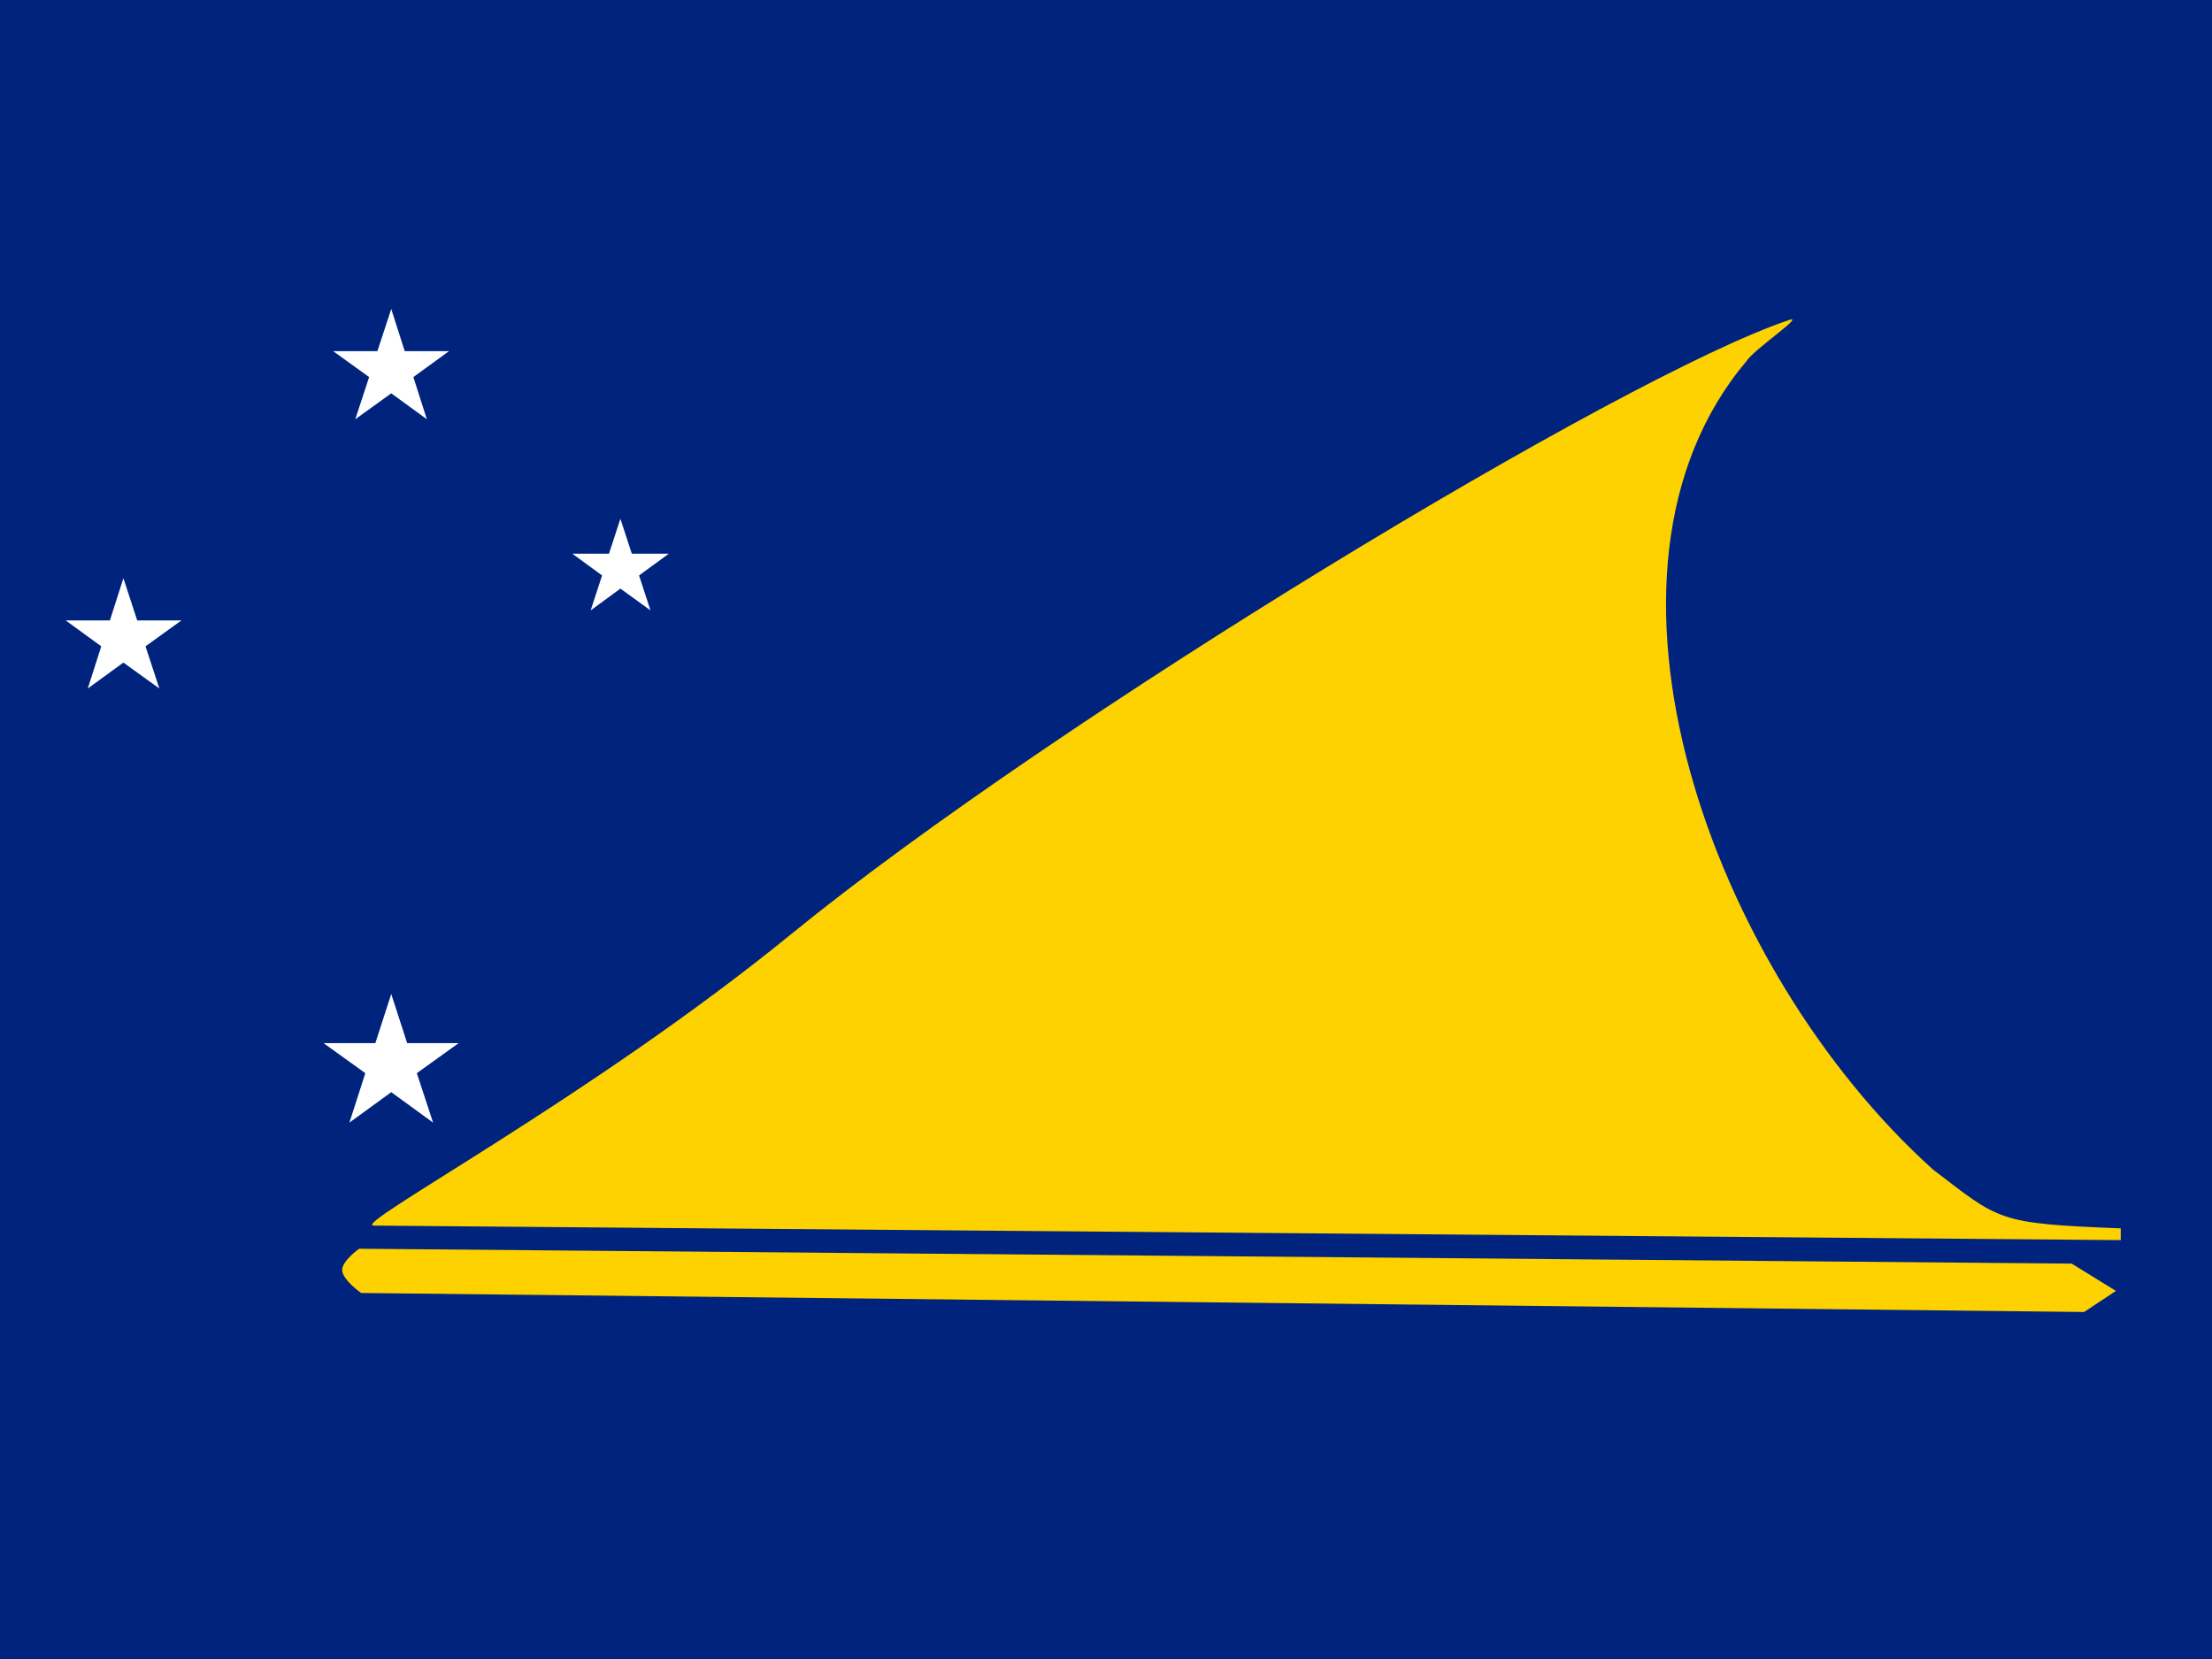
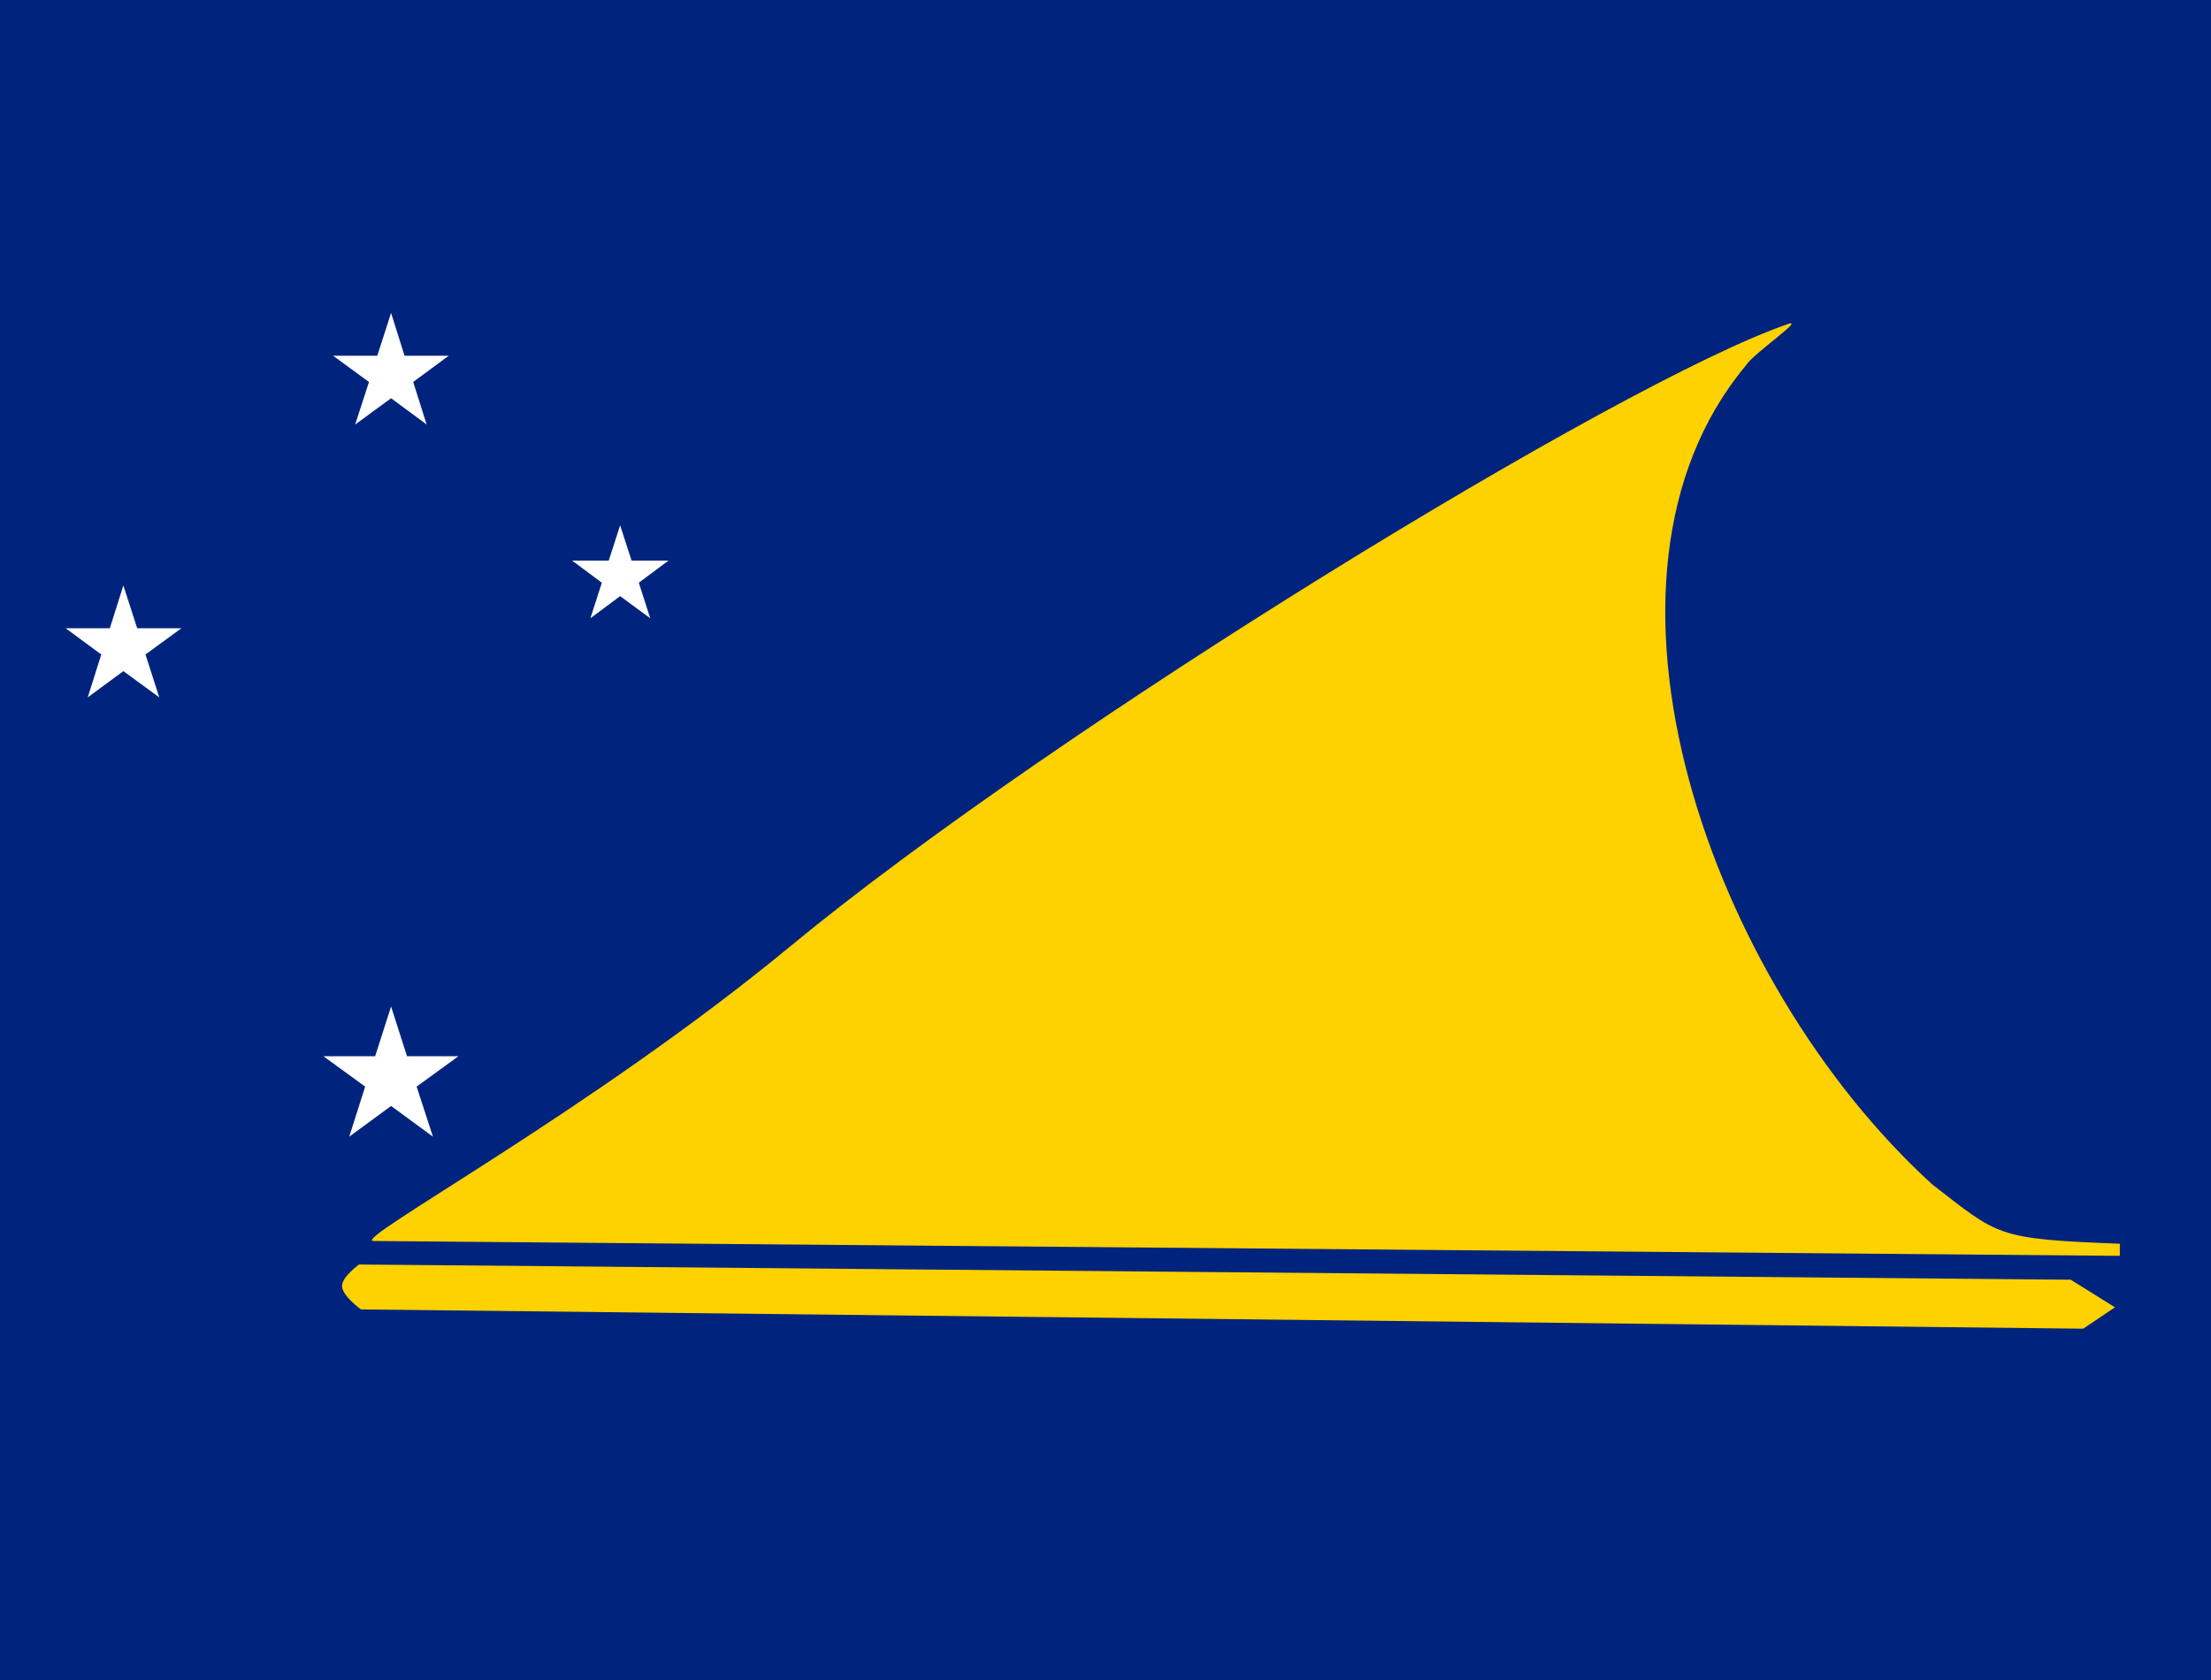
- <svg xmlns="http://www.w3.org/2000/svg" id="flag-icons-tk" viewBox="0 0 640 480">
-   <path fill="#00247d" d="M0 0h640v480H0z" />
-   <path fill="#fed100" d="M108.1 354.6c-6.7-.1 62.8-37 120.9-84.4 76.2-62.1 240.3-161.4 288.6-177.6 5-1.7-10.3 8.6-12.3 11.9-51.5 61-10.4 176 54 233.9 19.4 14.8 18.4 15.6 54.3 17v3.4zm-4.2 6.7s-4.9 3.5-4.9 6.1c0 2.9 5.5 6.7 5.5 6.7l498.5 5.5 9.2-6.1-12.8-7.9z" />
-   <path fill="#fff" d="m106.8 109.1-4 12.2 10.4-7.5 10.3 7.5-3.9-12.2 10.3-7.5h-12.8l-3.9-12.2-4 12.2H96.4zm78.1 57.4 8.6-6.3h-10.7l-3.3-10.1-3.3 10.1h-10.6l8.6 6.3-3.3 10.1 8.6-6.3 8.7 6.3zm-145.2 13-4-12.2-3.9 12.2H19l10.3 7.5-3.9 12.2 10.3-7.5 10.4 7.5-4-12.2 10.4-7.5zm78.1 122.3-4.6-14.2-4.6 14.2h-15l12.1 8.7-4.6 14.3 12.1-8.8 12.1 8.8-4.7-14.3 12.1-8.7z" />
+ <svg xmlns="http://www.w3.org/2000/svg" width="25px" height="px" viewBox="0 0 25 19" version="1.1">
+   <g id="surface1">
+     <rect x="0" y="0" width="25" height="19" style="fill:rgb(0%,14.118%,49.02%);fill-opacity:1;stroke:none;" />
+     <path style=" stroke:none;fill-rule:nonzero;fill:rgb(99.608%,81.961%,0%);fill-opacity:1;" d="M 4.223 14.035 C 3.961 14.031 6.676 12.57 8.945 10.695 C 11.922 8.238 18.332 4.309 20.219 3.664 C 20.414 3.598 19.816 4.004 19.738 4.137 C 17.727 6.551 19.332 11.102 21.848 13.395 C 22.605 13.98 22.566 14.012 23.969 14.066 L 23.969 14.203 Z M 4.059 14.301 C 4.059 14.301 3.867 14.441 3.867 14.543 C 3.867 14.656 4.082 14.809 4.082 14.809 L 23.555 15.027 L 23.914 14.785 L 23.414 14.473 Z M 4.059 14.301 " />
+     <path style=" stroke:none;fill-rule:nonzero;fill:rgb(100%,100%,100%);fill-opacity:1;" d="M 4.172 4.32 L 4.016 4.801 L 4.422 4.504 L 4.824 4.801 L 4.672 4.32 L 5.074 4.023 L 4.574 4.023 L 4.422 3.539 L 4.266 4.023 L 3.766 4.023 Z M 7.223 6.59 L 7.559 6.34 L 7.141 6.34 L 7.012 5.941 L 6.883 6.34 L 6.469 6.34 L 6.805 6.59 L 6.676 6.992 L 7.012 6.742 L 7.352 6.992 Z M 1.551 7.105 L 1.395 6.621 L 1.242 7.105 L 0.742 7.105 L 1.145 7.402 L 0.992 7.887 L 1.395 7.59 L 1.801 7.887 L 1.645 7.402 L 2.051 7.105 Z M 4.602 11.945 L 4.422 11.383 L 4.242 11.945 L 3.656 11.945 L 4.129 12.289 L 3.949 12.855 L 4.422 12.508 L 4.895 12.855 L 4.711 12.289 L 5.184 11.945 Z M 4.602 11.945 " />
+   </g>
</svg>
